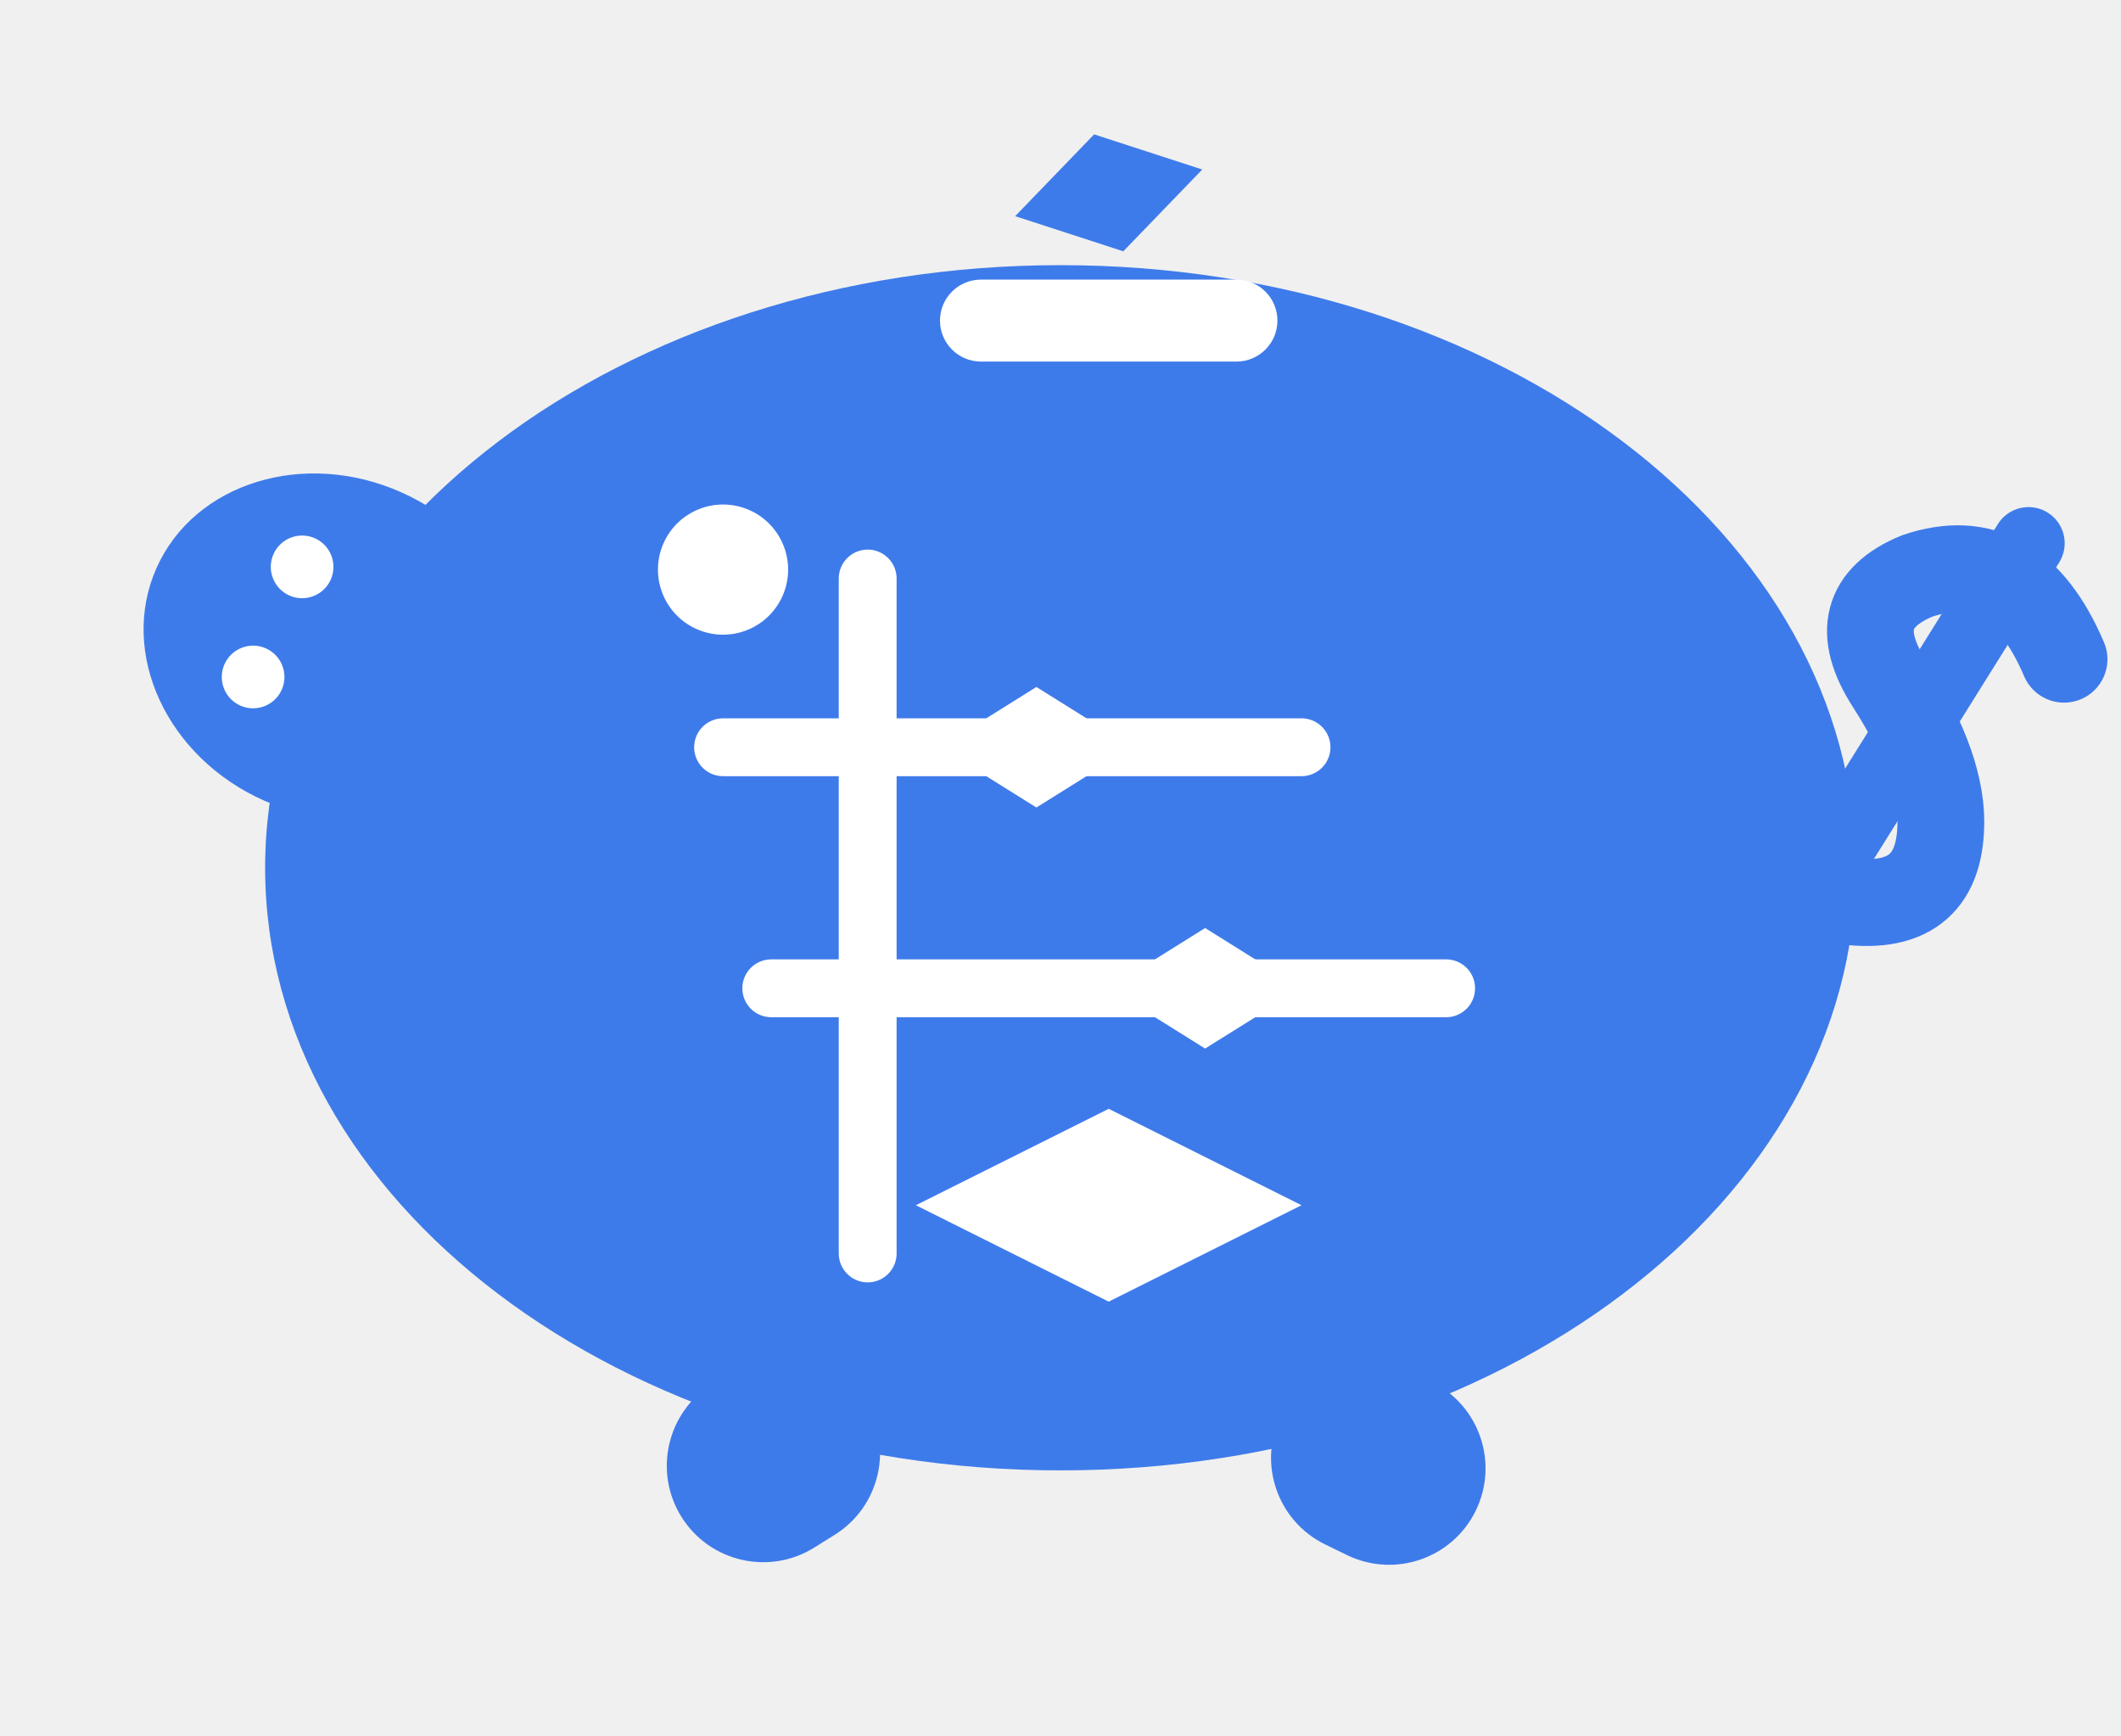
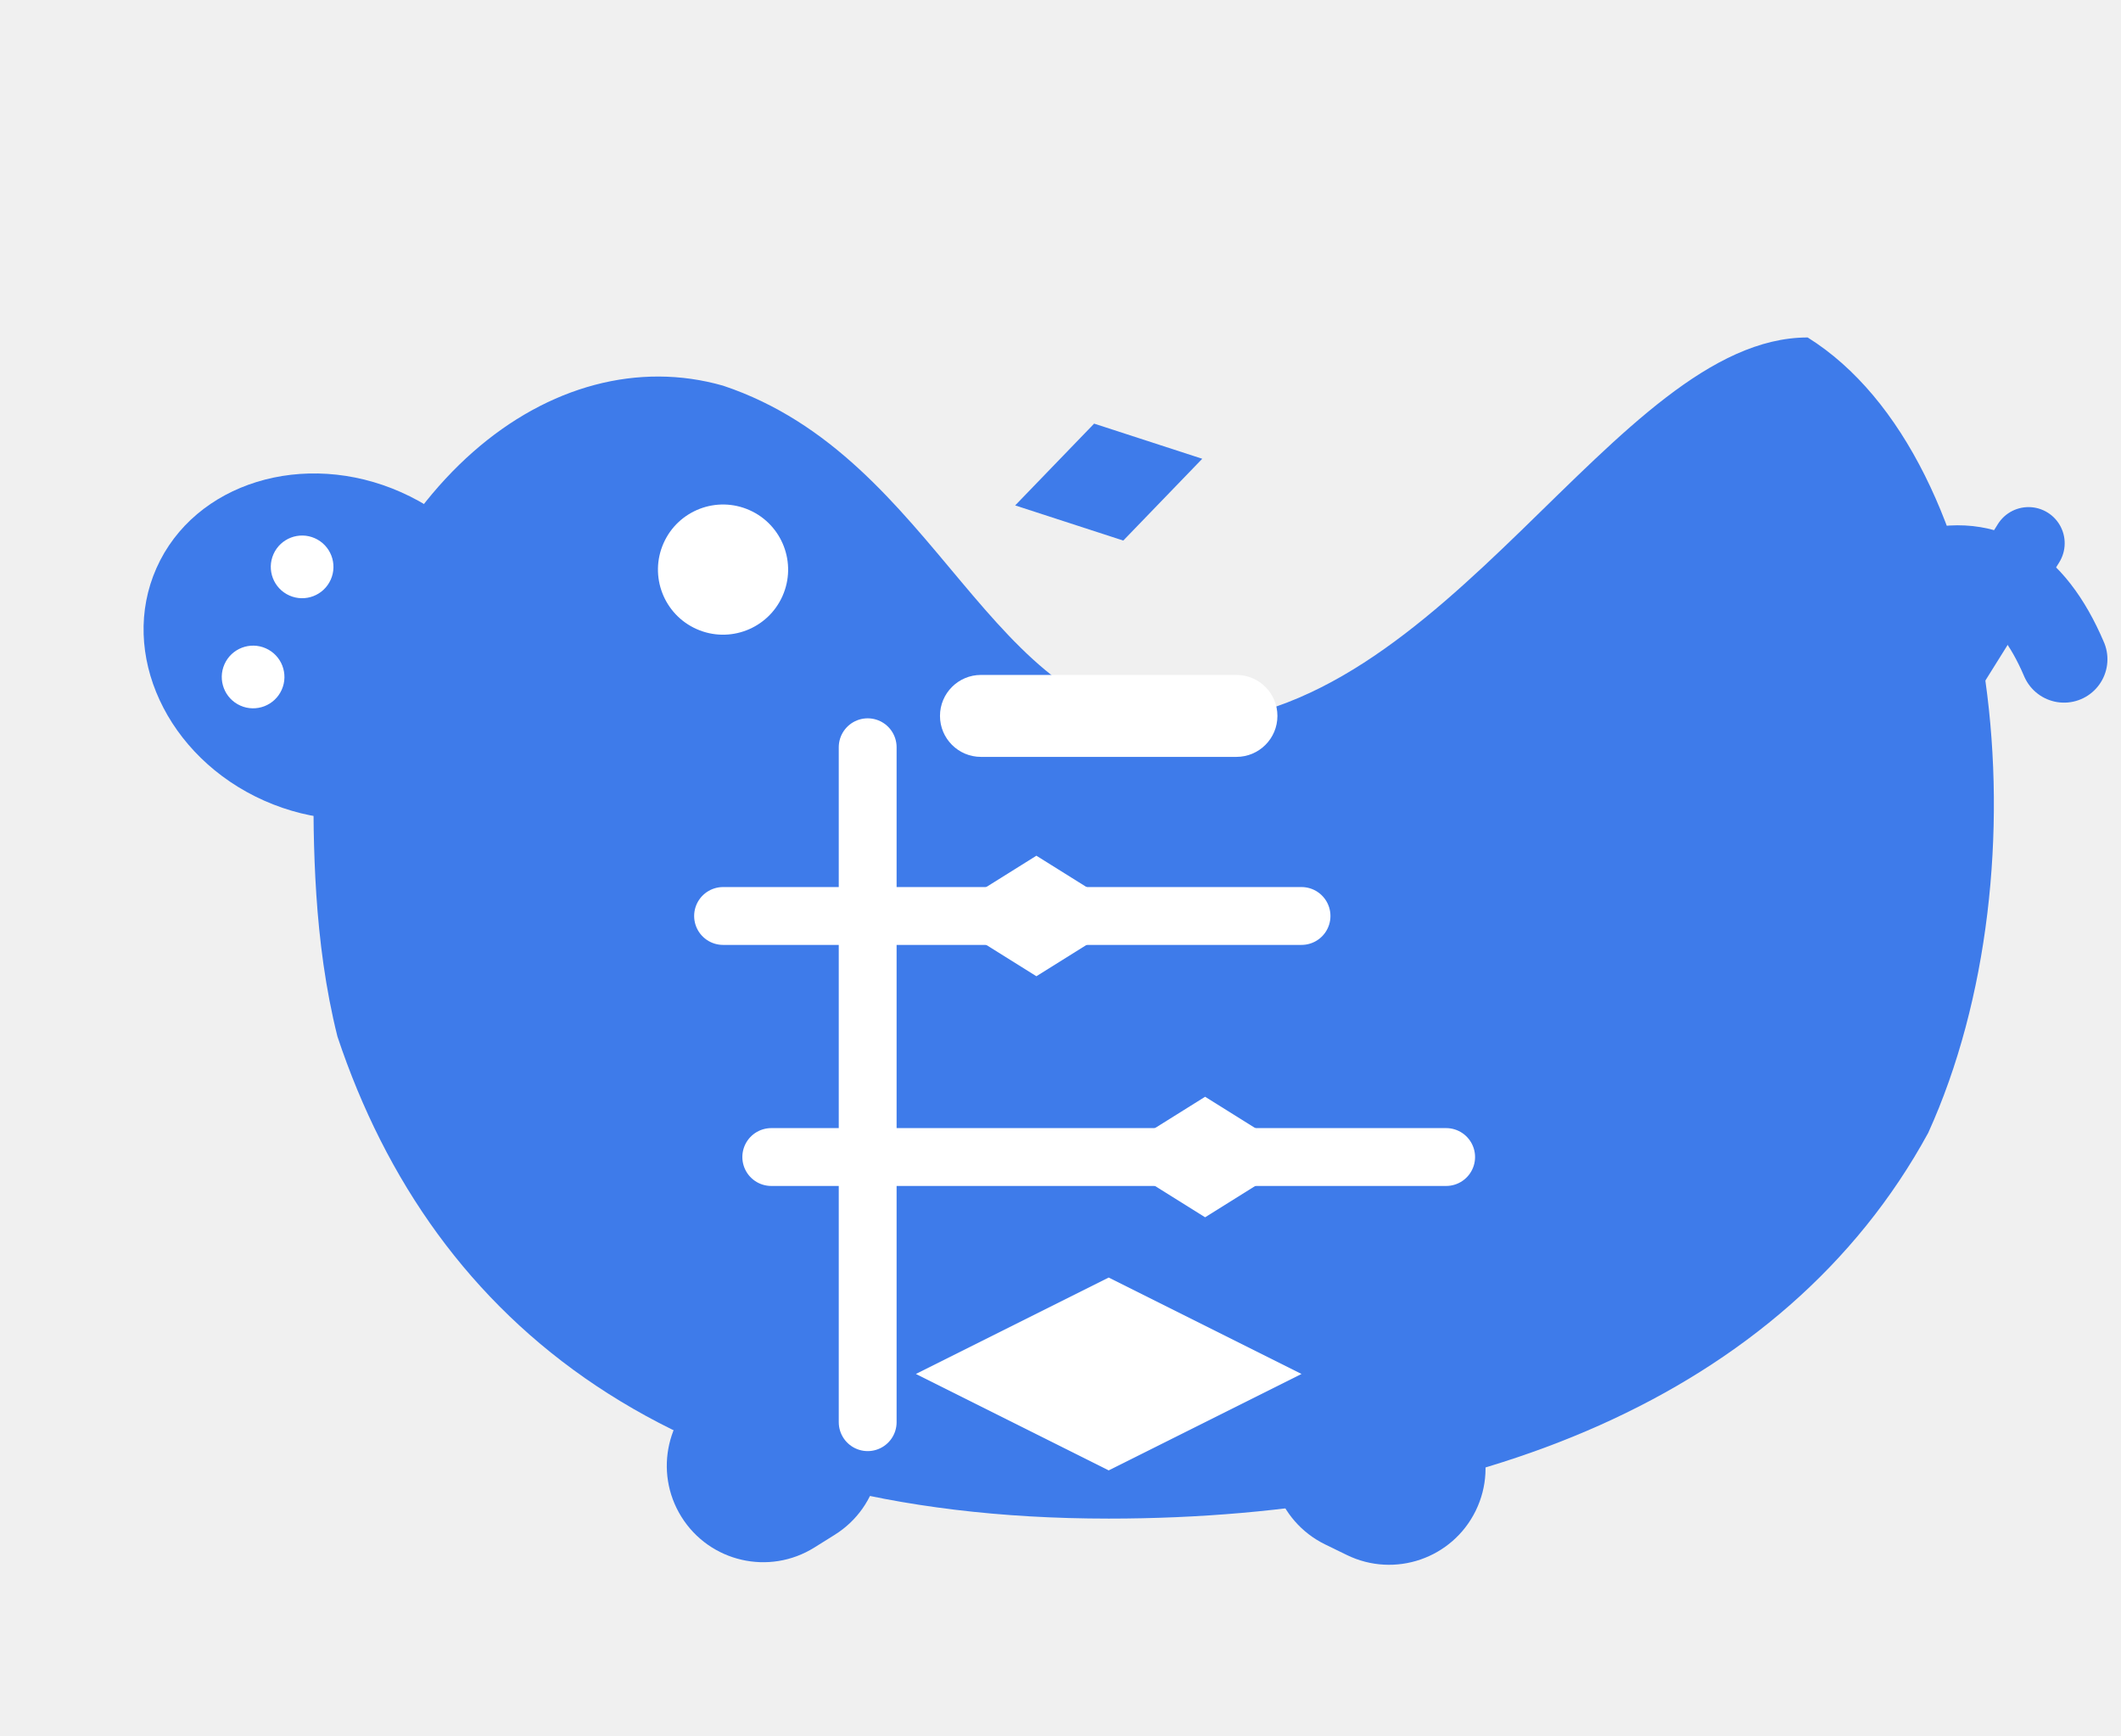
<svg xmlns="http://www.w3.org/2000/svg" viewBox="16 32 88 72" preserveAspectRatio="none" role="img" aria-label="EvidenceBank：跃起的存钱罐小猪，背上投币口上方一枚翻滚的菱形，肚子上是迷你森林图，卷尾是手绘美元符号">
  <g transform="translate(95.5 62) rotate(32)">
    <path d="M 3.8 -5.5 Q -0.5 -8.5 -3.2 -5.2 Q -5.2 -2.4 -1.8 -0.8 Q 2 1 3.2 3.2 Q 5 6.4 1 8 Q -2.5 9.3 -4.5 6.5" fill="none" stroke="#3E7BEA" stroke-width="3.6" stroke-linecap="round" />
    <line x1="0" y1="-8.8" x2="0" y2="10" stroke="#3E7BEA" stroke-width="3" stroke-linecap="round" />
  </g>
  <rect x="42" y="89" width="9" height="8" rx="4" fill="#3E7BEA" transform="rotate(-32 46.5 90)" />
  <rect x="70" y="89" width="9" height="8" rx="4" fill="#3E7BEA" transform="rotate(26 74.5 90)" />
-   <ellipse cx="60" cy="68" rx="33" ry="25" fill="#3E7BEA" />
+   <path d="M29 64 C31 52 39 46 46 48 C55 51 57 62 65 62 C76 62 83 46 91 46 C99 51 101 68 96 79 C90 90 77 95 62 95 C44 95 34 87 30 75 C29 71 29 67 29 64Z" fill="#3E7BEA" />
  <g transform="rotate(24 50 70)">
    <ellipse cx="27" cy="68" rx="8" ry="7" fill="#3E7BEA" />
    <circle cx="24.5" cy="65.5" r="1.3" fill="#FFFFFF" />
    <circle cx="24.5" cy="70.5" r="1.3" fill="#FFFFFF" />
    <circle cx="40.5" cy="58.5" r="2.7" fill="#FFFFFF" />
  </g>
-   <polygon points="58,40 62,37.5 66,40 62,42.5" fill="#3E7BEA" transform="rotate(-14 62 40)" />
-   <rect x="55" y="43.6" width="14" height="3.4" rx="1.7" fill="#FFFFFF" />
-   <line x1="52" y1="56" x2="52" y2="84" stroke="#FFFFFF" stroke-width="2.4" stroke-linecap="round" />
-   <line x1="46" y1="63" x2="70" y2="63" stroke="#FFFFFF" stroke-width="2.4" stroke-linecap="round" />
-   <polygon points="55,63 59,60.5 63,63 59,65.5" fill="#FFFFFF" />
-   <line x1="48" y1="73" x2="76" y2="73" stroke="#FFFFFF" stroke-width="2.4" stroke-linecap="round" />
-   <polygon points="62,73 66,70.5 70,73 66,75.5" fill="#FFFFFF" />
-   <polygon points="54,82 62,78 70,82 62,86" fill="#FFFFFF" />
+   <polygon points="58,52 62,49.5 66,52 62,54.5" fill="#3E7BEA" transform="rotate(-14 62 52)" />
+   <rect x="55" y="60" width="14" height="3.4" rx="1.7" fill="#FFFFFF" />
+   <g transform="translate(0 7)">
+     <line x1="52" y1="56" x2="52" y2="84" stroke="#FFFFFF" stroke-width="2.4" stroke-linecap="round" />
+     <line x1="46" y1="63" x2="70" y2="63" stroke="#FFFFFF" stroke-width="2.4" stroke-linecap="round" />
+     <polygon points="55,63 59,60.5 63,63 59,65.5" fill="#FFFFFF" />
+     <line x1="48" y1="73" x2="76" y2="73" stroke="#FFFFFF" stroke-width="2.4" stroke-linecap="round" />
+     <polygon points="62,73 66,70.5 70,73 66,75.5" fill="#FFFFFF" />
+     <polygon points="54,82 62,78 70,82 62,86" fill="#FFFFFF" />
+   </g>
</svg>
